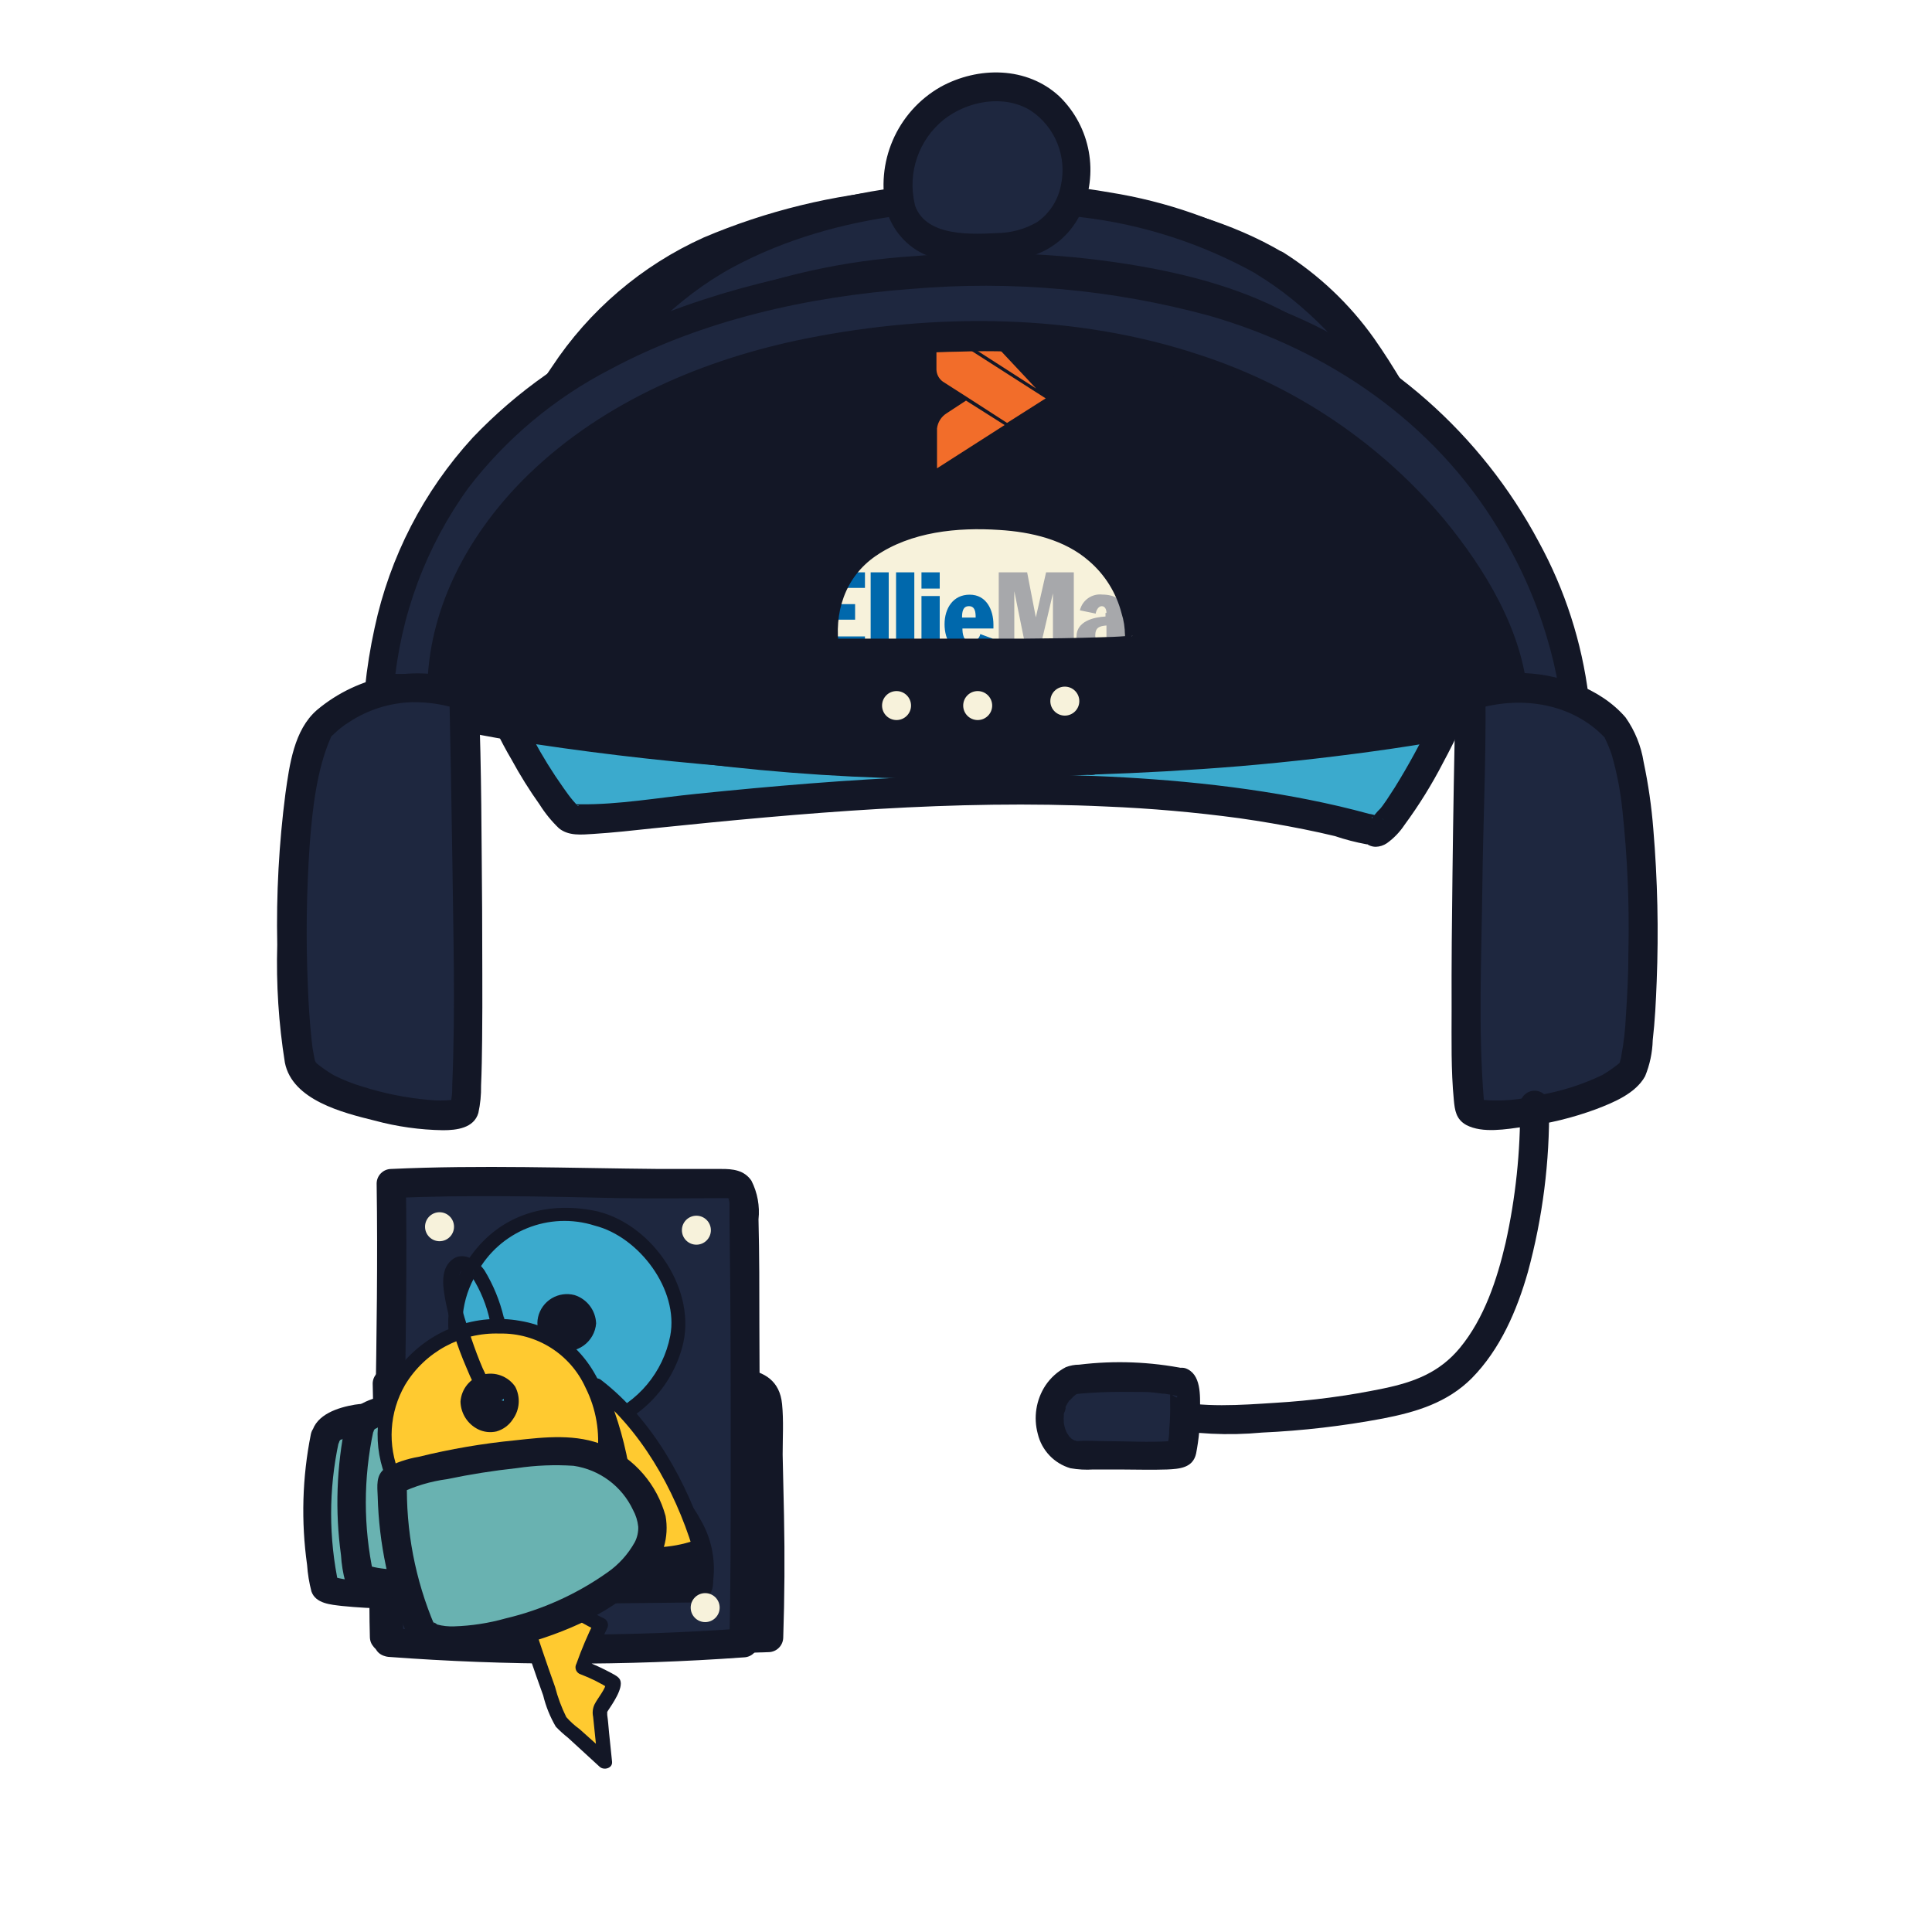
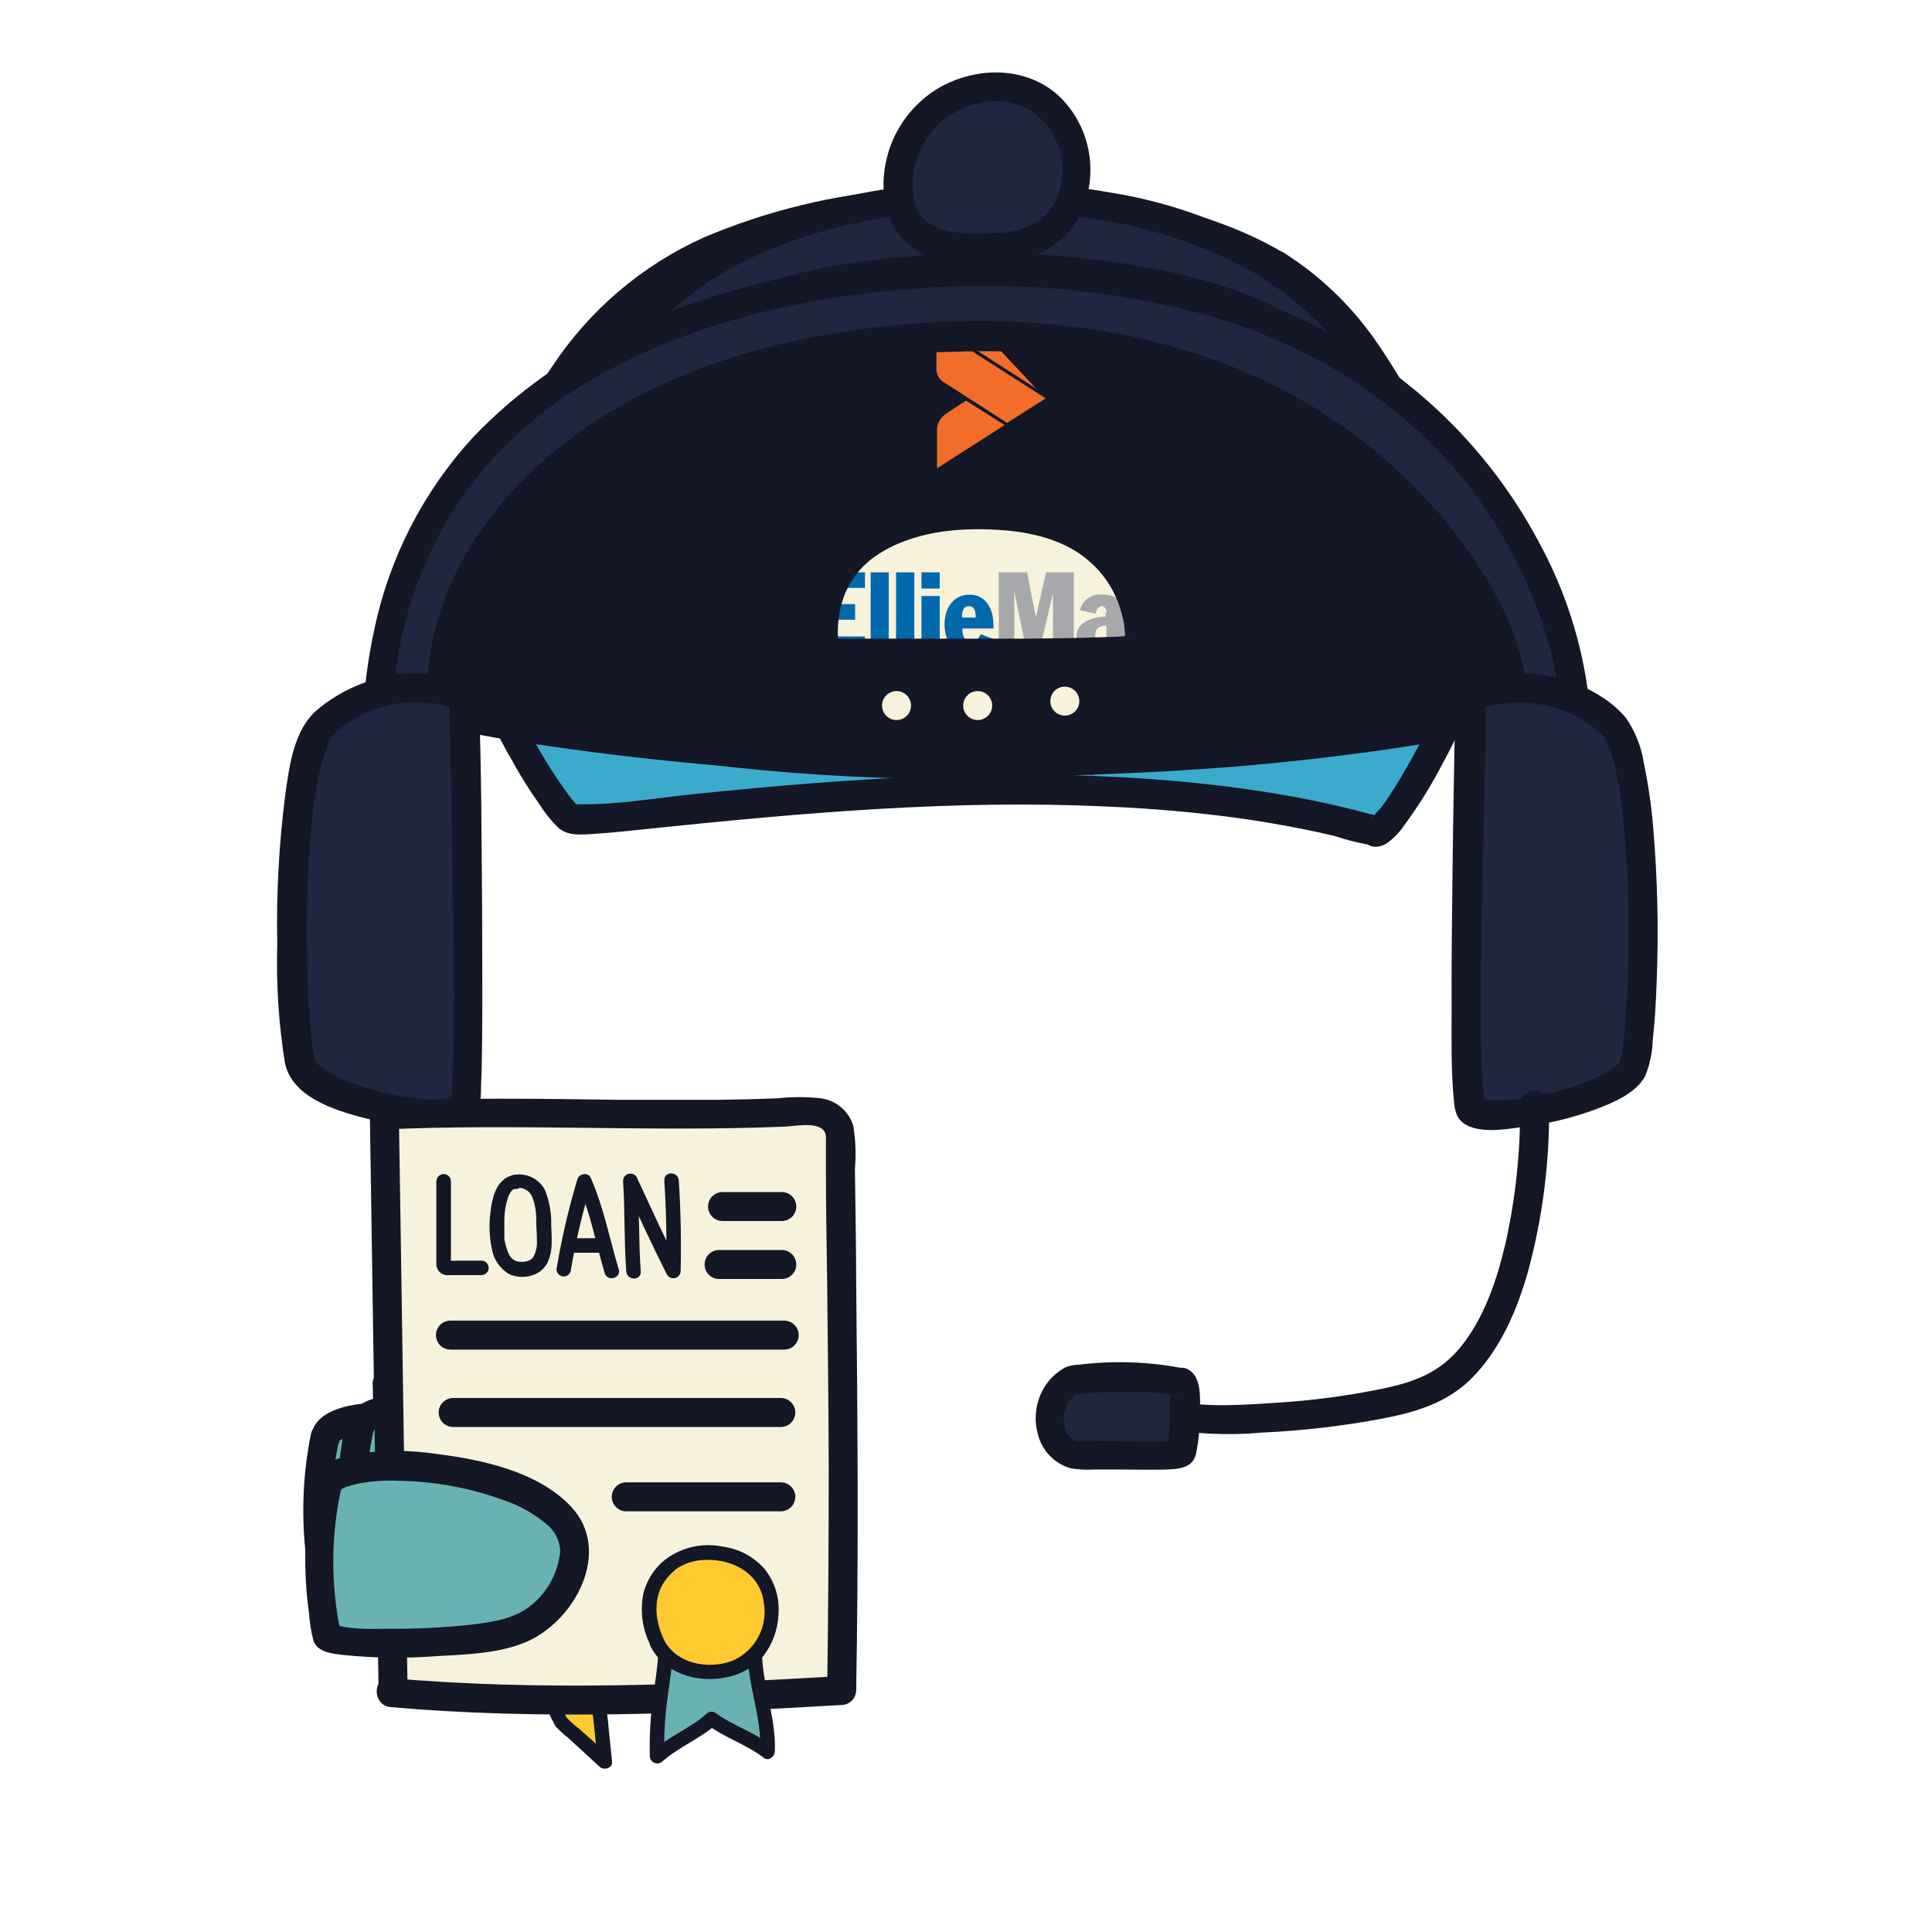
<svg viewBox="0 0 200 200">
  <g id="head">
    <g id="hat-paypal">
      <path fill="#f7f2db" d="M132.09 27.46c-16-9.61-53.34-9.69-68.06 4.6-8.63 8.38-14.39 21.86-14.79 33.41 0 0 39.16 15.15 103.47-.23 0 0-4.6-28.17-20.62-37.78z" />
      <path fill="#131726" d="M132.85 26.16c-5.34-3.17-11.55-4.85-17.64-5.84a86.81 86.81 0 00-21.9-.73 65.37 65.37 0 00-20.47 5A37.07 37.07 0 0057.12 38a53.18 53.18 0 00-9.38 27.44 1.56 1.56 0 001.1 1.45 91.17 91.17 0 0017.29 4.25 195.52 195.52 0 0048.27 1.75 254.83 254.83 0 0038.71-6.24 1.53 1.53 0 001-1.84 74.2 74.2 0 00-2.57-10.3A65.57 65.57 0 00142.22 35a33.41 33.41 0 00-9.37-8.87c-1.65-1-3.16 1.59-1.51 2.59 6.24 3.8 10.44 10.18 13.51 16.65a81.58 81.58 0 015.7 16.78c.27 1.15.52 2.3.71 3.46l1.05-1.85a234.85 234.85 0 01-62.59 6.72 153.44 153.44 0 01-34.58-4.78 55.48 55.48 0 01-5.5-1.7l1.1 1.44A49.84 49.84 0 0158 42.19c3.62-6 8.31-11.1 14.65-14.24a57.22 57.22 0 0118.86-5.17 85.23 85.23 0 0120.81.13c6.53.85 13.3 2.45 19 5.84a1.5 1.5 0 001.53-2.59z" />
      <path fill="#3baacd" d="M49.48 65.57c36-9.3 71.07-8.92 102.47-.22 3.08.86-8.49 22.58-9.89 20.73-33-9.43-80.65 0-83.17-1.29-1.09-.55-8.13-10.59-9.41-19.22" />
      <path fill="#131726" d="M49.88 67a206.35 206.35 0 0166.29-6.31 182.51 182.51 0 0130.92 4.92 147.02 147.02 0 014.46 1.17c-.15.27-.33-.22-.19-.07s-.57-.5-.35-.33-.21-.3 0-.13 0-.14 0 .09v.74l-.16.73a36.69 36.69 0 01-2.61 6.63 70.39 70.39 0 01-3.86 7.09q-.41.65-.84 1.29c-.26.38-.61.88-.76 1s-.45.51-.68.77-.13.28 0 0c-.1.23-.17 0 0 0 .46 0 .84 0 1.15.28a3.3 3.3 0 00-1.52-.62c-1-.28-2.07-.54-3.11-.79q-3.11-.72-6.25-1.25c-4.3-.73-8.65-1.22-13-1.54-15.76-1.16-31.6-.1-47.29 1.51-4 .4-8.05 1.13-12.05 1.08h-.6c.41 0-.14 0 .3.08.28.06.18.19 0 0l-.41-.46c-.36-.42-.68-.88-1-1.33a47.44 47.44 0 01-5.58-10.41 30.86 30.86 0 01-1.65-6c-.3-1.9-3.19-1.09-2.89.8a39.07 39.07 0 004.76 12.7 45.89 45.89 0 002.91 4.66 12.85 12.85 0 002 2.45c1 .81 2.35.65 3.53.58 2.07-.13 4.13-.36 6.18-.58 15.59-1.61 31.23-3 46.92-2.26a148 148 0 0113.79 1.21q3.38.48 6.71 1.15c1.07.21 2.13.45 3.18.7a24 24 0 003.28.85c1 .07-.53-.35-.26-.23s.35.26.52.33a1.63 1.63 0 00.7.16 2.15 2.15 0 001.15-.37 7.27 7.27 0 001.82-1.89 47.86 47.86 0 004-6.45 67.27 67.27 0 003.63-7.91c.61-1.64 1.53-3.86 1-5.63-.44-1.48-1.88-1.64-3.19-2q-3.93-1.05-7.92-1.92-7.92-1.72-16-2.75a203.47 203.47 0 00-69 3.28c-2.91.63-5.8 1.32-8.69 2.06-1.86.48-1.07 3.38.8 2.9z" />
      <path fill="#253c7f" d="M109.8 38.47a2.5 2.5 0 00-.57-1.3 2.56 2.56 0 00-.72-.55l-.35-.2v-.5-.17a5.85 5.85 0 01.67.27 4 4 0 00-.86-3.61c-.93-1.06-2.62-1.52-4.79-1.52h-6.26a.88.88 0 00-.88.76l-2.62 16.58a.54.54 0 00.45.62h4l.11-.69h.69l-.35 2.22h3.06a.15.15 0 000-.08v-.15l.62-3.92v-.2a1.48 1.48 0 01.5-.89 1.53 1.53 0 011-.35h.5a8.07 8.07 0 002-.24 5 5 0 001.65-.74 4.47 4.47 0 001.35-1.33 6.69 6.69 0 00.77-2.13 5.33 5.33 0 00.03-1.88z" />
      <path fill="#159ad6" d="M108.85 36c0 .12 0 .25-.07.37-.83 4.26-3.66 5.72-7.28 5.72h-1.84a.9.9 0 00-.89.76l-.94 6-.27 1.69a.47.47 0 00.39.54h3.35a.78.78 0 00.77-.67v-.16l.62-3.91v-.21a.79.79 0 01.78-.67h.53c3.16 0 5.64-1.28 6.36-5a4.25 4.25 0 00-.65-3.77 3.33 3.33 0 00-.86-.69z" />
      <path fill="#252e64" d="M108 35.68a5.58 5.58 0 00-.81-.18 10.94 10.94 0 00-1.62-.12h-4.92a.79.79 0 00-.78.67l-1 6.63v.19a.91.91 0 01.89-.76h1.84c3.62 0 6.45-1.47 7.28-5.72 0-.12 0-.25.07-.37a4.15 4.15 0 00-.69-.28z" />
    </g>
    <g id="hand-paypal">
      <path fill="#3baacd" d="M39.82 169.49c-.24-7.76.53-18.52.29-26.28 12.45-.3 24 .25 36.41-.06a3.1 3.1 0 012.51.9c.71.79.45 2.8.46 3.22.15 8.55.42 13.91.12 22.25-11.68.36-28.15.48-39.79-.03z" />
      <path fill="#131726" d="M41.32 169.49c-.25-8.76.54-17.52.29-26.28l-1.5 1.5c9-.21 17.9 0 26.86 0h6.58a29.33 29.33 0 013.38-.05c.73.07 1 .26 1.09 1 .16 1.6 0 3.3 0 4.92 0 1.9.09 3.8.13 5.7.09 4.42.08 8.83-.07 13.25l1.5-1.5c-13.25.4-26.55.57-39.79 0-1.93-.09-1.93 2.91 0 3 13.24.6 26.54.43 39.79 0a1.54 1.54 0 001.5-1.5q.21-6.33.08-12.64-.06-3.16-.14-6.31c0-1.72.11-3.52-.06-5.23-.47-4.86-6.48-3.63-9.89-3.6-4.82 0-9.64 0-14.46-.08-5.51 0-11-.08-16.53.05a1.52 1.52 0 00-1.5 1.5c.25 8.76-.54 17.52-.29 26.28.08 1.92 3.08 1.93 3.03-.01z" />
      <path fill="#131726" d="M40.11 164c12.73 0 25.64-.4 38.37-.4v-4.68l-38.37.46z" />
      <path fill="#69b2b1" d="M33.71 148.75c1-4.44 26.87-1.76 25.58 7.28a9.66 9.66 0 01-6.6 7.88c-4 1.15-16.41 1.57-19 .48a40 40 0 01.02-15.64z" />
      <path fill="#131726" d="M35.15 149.15c.06-.21-.06 0-.07.07s.16-.18.2-.2c-.26.16-.06 0 .08 0a2.85 2.85 0 01.3-.16c.05 0-.16.05.1 0a7 7 0 01.89-.27 17.2 17.2 0 014.41-.35 33.06 33.06 0 0111.17 2.1 13.23 13.23 0 014.06 2.3 3.79 3.79 0 011.54 2.91 8.22 8.22 0 01-3 5.65c-1.72 1.41-4 1.72-6.1 2a74.08 74.08 0 01-8.55.44c-1.94 0-4.26.15-6.11-.57l1 1.05a35.23 35.23 0 010-14.85c.4-1.88-2.49-2.69-2.89-.8a40.31 40.31 0 00-.39 13.53 14.89 14.89 0 00.45 2.75c.44 1.26 2 1.36 3.17 1.5a54.11 54.11 0 009.61.11c3-.17 6.31-.26 9.11-1.41 5.12-2.1 9.12-9.42 4.78-14.06-3.42-3.65-9.27-4.88-14-5.48a28 28 0 00-8.18 0c-1.72.29-4 1-4.45 2.9s2.39 2.69 2.87.84z" />
      <path fill="#f7f2db" d="M62.87 154.86c5.83 0 13 .11 13.12 0s.54-3.41 0-3.63c-.39-.15-8.92-.11-13 0z" />
    </g>
    <g id="hand-commvault">
      <path fill="#1e273f" d="M40.25 170c-.22-14 .49-33.45.27-47.47 11.51-.55 22.7.14 34.66 0 1 0 1.76.25 1.85 2.51.06 1.58.28 30 0 45-10.79.7-26.03.96-36.78-.04z" />
      <path fill="#131726" d="M41.75 170c-.23-15.82.51-31.65.27-47.47l-1.5 1.5c7.88-.37 15.76-.17 23.64 0 3.72.06 7.55 0 11.2 0 .34 0 .11.13 0-.08a1.65 1.65 0 01.16.68v1.77c.12 8.78.13 17.56.12 26.34 0 5.78 0 11.56-.14 17.33l1.5-1.5a250.85 250.85 0 01-36.78-.05c-1.92-.17-1.91 2.83 0 3a250.85 250.85 0 0036.78.05 1.54 1.54 0 001.5-1.5c.2-11 .16-22 .11-32.94 0-3.63 0-7.27-.09-10.9a7.16 7.16 0 00-.73-4c-.74-1.1-1.93-1.23-3.14-1.22h-6.4c-9.25-.08-18.51-.43-27.76 0a1.52 1.52 0 00-1.5 1.5c.24 15.82-.5 31.65-.27 47.47.06 2.02 3.06 2.02 3.03.02z" />
      <path fill="#131726" d="M62.4 148.31c0 1.39 4.3 4.37 5.59 4.86a8.5 8.5 0 014.44 4 10.09 10.09 0 011.4 6.45c0 .57 0 2.24-2.4 2.27-2.18 0-18.52.31-20.29 0-4.44-.78-1.66-6.18-1.3-7.06.53-1.3 6.52-7.5 6.36-10.18" />
      <path fill="#3baacd" d="M61.78 126.15c3.32.79 8.47 5.17 8.47 11 0 3.4-3.75 12.46-14.94 10.61-5.77-1-9-7.33-8-13.1-.03.04 2.85-11.25 14.47-8.51z" />
      <path fill="#131726" d="M61.58 126.88c4.58 1.16 8.72 6.64 7.8 11.42a11.18 11.18 0 01-6.92 8.27 12.9 12.9 0 01-8.41.13 9.54 9.54 0 01-5.58-6.16 10.11 10.11 0 01.88-8.72 10.32 10.32 0 0112.23-4.94c.94.21 1.34-1.24.4-1.45-5.15-1.17-10.11.21-13.24 4.58a11.56 11.56 0 00-2 9.76 11.81 11.81 0 005 7.49 13.29 13.29 0 009.33 1.25 12.63 12.63 0 009.54-9c1.64-5.81-2.94-12.62-8.65-14.08a.75.75 0 00-.38 1.45z" />
      <path fill="#131726" d="M59.49 134.07a3.2 3.2 0 012.22 2.93 3.13 3.13 0 01-3.91 2.78 2.9 2.9 0 01-2.1-3.43 3.07 3.07 0 013.79-2.28z" />
      <path fill="#ffca30" d="M64.85 160.62a35.8 35.8 0 00-3.14-17.28c4.4 3.36 8.71 10 10.72 16.7a14.47 14.47 0 01-7.58.58z" />
      <path fill="#131726" d="M65.6 160.62A37.12 37.12 0 0062.36 143l-1.18.91c5.13 4 8.65 10.25 10.53 16.37l.52-.93a13.31 13.31 0 01-7.18.59c-.94-.17-1.35 1.28-.4 1.45a14.85 14.85 0 008-.59.75.75 0 00.52-.92c-2-6.35-5.59-12.9-10.91-17a.75.75 0 00-1.17.9 35.74 35.74 0 013 16.91c-.09.9 1.45.89 1.51-.07z" />
      <path fill="#f7f2db" d="M45.5 128.49a1.5 1.5 0 000-3 1.5 1.5 0 000 3zM72.09 128.85a1.5 1.5 0 000-3 1.5 1.5 0 000 3zM73 167.92a1.5 1.5 0 000-3 1.5 1.5 0 000 3zM44.25 168.1a1.5 1.5 0 000-3 1.5 1.5 0 000 3z" />
      <path fill="#69b2b1" d="M37.28 147.59c1-4.45 26.88-1.76 25.59 7.28a9.66 9.66 0 01-6.6 7.87c-4 1.15-16.41 1.57-19 .49a39.86 39.86 0 01.01-15.64z" />
      <path fill="#131726" d="M38.73 148c.06-.21-.06 0-.07.07s.16-.17.2-.2c-.26.16-.06.05.08 0l.3-.17h.1a7 7 0 01.89-.26 17.16 17.16 0 014.41-.36 33.31 33.31 0 0111.17 2.1 13.23 13.23 0 014.06 2.3 3.8 3.8 0 011.54 2.91 8.22 8.22 0 01-3 5.66c-1.71 1.41-4 1.72-6.09 2a78.84 78.84 0 01-8.55.44c-2 0-4.26.14-6.11-.58l1 1.05a35.23 35.23 0 010-14.85c.4-1.88-2.49-2.68-2.89-.79a40.24 40.24 0 00-.47 13.67 13.48 13.48 0 00.45 2.76c.44 1.25 2 1.35 3.17 1.49a54.11 54.11 0 009.61.11c3-.17 6.31-.26 9.11-1.4 5.12-2.11 9.12-9.42 4.78-14.06-3.42-3.66-9.27-4.88-14-5.48a28.38 28.38 0 00-8.18 0c-1.72.29-4 1-4.45 2.91s2.46 2.54 2.94.68z" />
    </g>
    <g id="hat-commvault">
      <path fill="#1e273f" d="M130.82 27.06c-16-9.61-48.34-9.69-63.06 4.6A57.69 57.69 0 0051 61.07s38.15 15.15 102.47-.23c-.03 0-6.63-24.17-22.65-33.78z" />
      <path fill="#131726" d="M131.58 25.76a49.7 49.7 0 00-16.7-5.84A72.75 72.75 0 0095 19.19a57.33 57.33 0 00-18.72 4.94C70 27.07 65.1 31.68 60.86 37a59.49 59.49 0 00-11.34 23.68 1.56 1.56 0 001 1.84 86 86 0 0016.95 4.25 190.7 190.7 0 0047.73 1.75 255.47 255.47 0 0038.58-6.24 1.51 1.51 0 001-1.84 68.62 68.62 0 00-3.34-9.12A68.34 68.34 0 00141.06 34a39.8 39.8 0 00-9.48-8.21 1.5 1.5 0 00-1.51 2.59c10.53 6.4 17 18.49 21 29.83.34 1 .69 2 1 3.06l1-1.85c-20.36 4.85-41.31 7.47-62.26 6.72a147.62 147.62 0 01-34-4.78 53.11 53.11 0 01-5.37-1.7l1.05 1.84a56.48 56.48 0 019-20.26c3.8-5.41 8.51-10.39 14.33-13.55 10.79-5.81 24.18-6.91 36.18-5.2a48.81 48.81 0 0118.06 5.86 1.5 1.5 0 001.52-2.59z" />
      <path fill="#ee4d6b" d="M101.42 31.36L93.25 37l.75 9.51 9 4.26 8.18-5.64-.77-9.51zm8.19 13l-6.76 4.66-7.42-3.52-.63-7.81 6.76-4.66 7.44 3.56z" />
      <path fill="#ee4d6b" d="M102.19 47.13a.1.1 0 01-.14.09l-5.21-2.48a.29.29 0 01-.17-.24l-.45-5.57a.1.1 0 01.14-.09l5.22 2.48a.29.29 0 01.17.23zM106.9 37.23l-4.56 3.14a.4.4 0 01-.37 0L97 38a.09.09 0 010-.16l4.55-3.15a.42.42 0 01.38 0l5 2.38a.11.11 0 01-.03.16zM107.46 44.27l-4.13 2.85a.1.1 0 01-.15-.07l-.4-5a.1.1 0 01.14-.09l4.53 2.15a.09.09 0 01.01.16z" />
      <path fill="#1e273f" d="M52 53.6c35.71 5.59 63.5 6.54 101.12.29a2.11 2.11 0 012.17 1c3.19 5.2 4.74 13.66 5 16.77a1.52 1.52 0 01-1.18 1.61C111.49 83.8 58 76.75 46.76 73.9a3.2 3.2 0 01-2.44-2.06c-.6-1.16.12-11.91 4.79-17A3.36 3.36 0 0152 53.6z" />
      <path fill="#131726" d="M51.6 55c19.43 3 39 5 58.72 4.59a284.33 284.33 0 0029.87-2.32c2.67-.35 5.32-.72 8-1.12l4.13-.65c.49-.08 1.15-.32 1.59 0s.6.92.79 1.28a40.52 40.52 0 013.6 11.37c.13.7.84 3 .41 3.62-.16.23-1.43.31-1.74.38l-1.75.36c-1.31.27-2.63.52-3.95.77q-7.47 1.36-15 2.23a292.75 292.75 0 01-29.15 1.81 327 327 0 01-47-2.63 119.86 119.86 0 01-12.38-2.12 3.05 3.05 0 01-1.41-.52 2.91 2.91 0 01-.63-1c.19.43.07 0 .06.06s0-.79 0-1.09c0-.66 0-1.32.11-2a26.43 26.43 0 012.61-9.51c.59-1.3 1.72-3.51 3.52-3.41s1.91-2.85 0-3c-4.18-.34-6.5 5-7.62 8.24a30.69 30.69 0 00-1.74 9.9 5.11 5.11 0 00.8 3.09 5.47 5.47 0 003.64 2.19c1.88.44 3.78.78 5.68 1.1a298.9 298.9 0 0045.11 3.7c10.15.14 20.3-.17 30.41-1q7.93-.67 15.83-1.82c2.65-.39 5.3-.83 7.93-1.31 1.32-.24 2.64-.5 4-.76a20.28 20.28 0 004-.92c1.92-.86 1.86-2.75 1.62-4.51a54.12 54.12 0 00-1-5.35 46.89 46.89 0 00-1.93-6.24c-.69-1.76-1.53-4.44-3.24-5.47a4.37 4.37 0 00-3.19-.39c-1.54.24-3.08.5-4.62.73q-4.4.68-8.81 1.22c-5.38.67-10.77 1.21-16.18 1.58a297.82 297.82 0 01-61.94-2.68c-2.76-.38-5.52-.8-8.28-1.23-1.96-.31-2.77 2.58-.87 2.83z" />
      <path fill="#131726" d="M57.38 74.71c0-6.35 1.29-12.56 2-18.85a1.5 1.5 0 00-1.5-1.5 1.53 1.53 0 00-1.5 1.5c-.71 6.29-2 12.5-2 18.85a1.5 1.5 0 003 0zM74.31 76.53c0-6.58 1-13.1 1-19.68a1.5 1.5 0 00-3 0c0 6.58-1 13.1-1 19.68a1.5 1.5 0 003 0zM92 77.93c-.27-6.38 1-12.79 2.16-19 .36-1.89-2.53-2.69-2.89-.8C90 64.59 88.68 71.3 89 77.93c.08 1.92 3.08 1.94 3 0zM114.49 78.72V58.5a1.5 1.5 0 00-3 0v20.22a1.5 1.5 0 003 0zM136 77.09c0-6.76-1-13.48-1-20.24a1.5 1.5 0 00-3 0c0 6.76 1 13.48 1 20.24a1.5 1.5 0 003 0zM152 74.09c-.72-6.45-2.33-12.77-3-19.24a1.55 1.55 0 00-1.5-1.5 1.5 1.5 0 00-1.5 1.5c.67 6.47 2.28 12.79 3 19.24a1.54 1.54 0 001.5 1.5 1.51 1.51 0 001.5-1.5z" />
      <path fill="#1e273f" d="M93 20.16a5.7 5.7 0 003.15 4.7 11.42 11.42 0 005.13.8c2.86 0 6-.13 8.14-2.46a8.63 8.63 0 002-6.57 8.84 8.84 0 00-4-6.55 8.75 8.75 0 00-6.74-.85 10.15 10.15 0 00-6 4.12 10.33 10.33 0 00-1.45 8.1" />
      <path fill="#131726" d="M91.49 20.16a7.34 7.34 0 003 5.47c1.94 1.42 4.43 1.53 6.74 1.53a17 17 0 006-.81 8.43 8.43 0 004.65-4.27A10.61 10.61 0 00109.69 10c-3.36-3.14-8.43-3.15-12.33-1a11.7 11.7 0 00-5.57 12.91c.47 1.87 3.36 1.08 2.9-.8a8.68 8.68 0 013-8.72c2.46-1.95 6.24-2.65 9-.95a7.41 7.41 0 013.11 7.86 6 6 0 01-2.45 3.7 8.5 8.5 0 01-4.18 1.13c-3.15.17-8.33.34-8.68-4-.16-1.91-3.16-1.93-3 0z" />
    </g>
    <g id="hat-elliemae">
      <path fill="#f7f2db" d="M102.94 50.77c5.23-.33 23.08-.16 35.85-4.88 4.62 3 9.46 7.82 10.17 11.7 0 0 9.44 9 7.75 13.8-.54 1.53-43.36 5.79-67.14 5a217.2 217.2 0 01-39.23-4.62c-3.49-.74 4.13-11.53 4.13-11.53s4.6-10.45 8.78-12.72c0-.05 23.28 4.29 39.69 3.25z" />
      <path fill="#131726" d="M102.94 52.27c12.2-.75 24.61-.68 36.25-4.93l-1.19-.15a27 27 0 018.3 8 9.21 9.21 0 011 2 3.94 3.94 0 00.64 1.54c.34.41.76.76 1.12 1.15a36.77 36.77 0 014.37 5.42 14.44 14.44 0 011.66 3.22 5.75 5.75 0 01.31 1.35v.61c0 .39-.16.45.21 0 .13-.18.12-.16.35-.21a3.71 3.71 0 00-.47.16 14.47 14.47 0 01-1.45.33c-1.57.32-3.16.55-4.75.77-5.06.68-10.15 1.18-15.24 1.63C121.21 74.2 108.29 75 95.39 75c-7.39 0-14.8-.43-22.16-1.16q-6.44-.65-12.83-1.69-3.39-.57-6.77-1.23l-1.92-.39c-.23 0-.88-.32-1.1-.24.16-.06.3.22.29.22.15.13 0-.08 0 .06a7.84 7.84 0 01.59-2.28A25.22 25.22 0 0153 65.4c.83-1.47 1.81-2.84 2.69-4.28.59-1 1-2.06 1.52-3.07a38.69 38.69 0 014.32-7A9.59 9.59 0 0164 48.77l-1.16.15a213.3 213.3 0 0028.38 3.35 106.38 106.38 0 0011.71 0c1.92-.12 1.93-3.12 0-3-10.31.63-20.75-.46-31-1.91-2.67-.38-5.34-.82-8-1.27-1.31-.23-2.21.47-3.16 1.33A23.08 23.08 0 0057 52.28c-1.47 2.31-2.48 4.85-3.86 7.2a77.94 77.94 0 00-4.06 6.9 9.3 9.3 0 00-1.14 4.27c.15 2.26 2.08 2.54 3.94 2.92q9.63 2 19.42 3c20.46 2.21 41.05 1.33 61.51-.42 7.08-.6 14.24-1.19 21.25-2.45 1.38-.25 3.52-.41 4.1-1.93 1.29-3.4-1.63-7.52-3.56-10.06a50.42 50.42 0 00-3.36-3.95c-.33-.35-.66-.71-1-1a1.7 1.7 0 00-.19-.19c.4-.21.3.9.24.08a3.82 3.82 0 00-.3-.86 19.33 19.33 0 00-4.7-6.59 34.29 34.29 0 00-3.42-3c-1.15-.88-2.3-2.11-3.81-1.66-2.7.8-5.33 1.66-8.09 2.23s-5.59 1-8.4 1.32c-4.75.54-9.52.8-14.29 1-1.44.06-2.89.09-4.33.18-1.95.12-1.95 3.12-.01 3z" />
      <path fill="#0068ac" d="M84.31 59.25h5.23v1.61h-3.13v1.68h2.11v1.61h-2.11v1.73h3.13v1.69h-5.23zM90.13 59.25H92v8.32h-1.87zM92.76 59.25h1.89v8.32h-1.89zM95.39 59.25h1.89v1.68h-1.89zm0 2.45h1.89v5.87h-1.89zM99.63 65.06c0 .51.1 1.39.85 1.39a1 1 0 001-.81l1.27.47a2.42 2.42 0 01-2.34 1.6c-1.81 0-2.63-1.46-2.63-3.09s.87-3.06 2.6-3.06 2.46 1.57 2.46 3.1v.4zm1.37-1.13c0-.55-.05-1.18-.7-1.18s-.71.64-.71 1.18z" />
      <path fill="#a7a8ab" d="M103.33 59.25h3l.9 4.66 1.06-4.66h2.87v8.32H109v-6.15l-1.44 6.14h-1.27L105 61.2v6.36h-1.61v-8.31zM114.54 63.45c0-.36-.15-.7-.49-.7s-.59.45-.62.77l-1.64-.34a2.14 2.14 0 012.33-1.63c1.14 0 2.32.49 2.32 1.79v3.27c0 .67.1.87.17.94h-2a4.78 4.78 0 01-.06-.53 1.86 1.86 0 01-1.43.67 1.61 1.61 0 01-1.68-1.8c0-1.58 1.77-2 3-2.07v-.37zm0 1.3c-.73.06-1.16.2-1.16 1.06 0 .41.21.63.55.63a.89.89 0 00.61-.37z" />
      <path fill="#a7a8ab" d="M118.19 65.06c0 .51.11 1.39.85 1.39a1 1 0 001-.81l1.28.47a2.44 2.44 0 01-2.35 1.6c-1.81 0-2.63-1.46-2.63-3.09s.87-3.06 2.61-3.06 2.45 1.57 2.45 3.1v.4zm1.41-1.13c0-.55-.06-1.18-.71-1.18s-.7.64-.7 1.18z" />
      <path fill="#a7a8ab" d="M121.47 61.6a.56.56 0 11-.56.56.57.57 0 01.56-.56zm0 1a.41.41 0 000-.82.41.41 0 000 .82zm-.08-.14h-.11v-.54h.21c.13 0 .2 0 .2.16s-.06.15-.12.15l.13.23h-.12l-.12-.22h-.06v.22zm0-.32h.1s.07 0 .07-.06 0-.06-.07-.06h-.1z" />
    </g>
    <g id="hand-elliemae">
      <path fill="#ffca30" d="M57.17 157.7c7.62-3.64 6.14-11.83 3-16.43-4.56-6.63-18.85-5.27-20.32 6.34-.34 2.71 1.24 12.22 11.8 12.22 3.13 8.58 3.63 11.18 6.43 18.4l4.56 4.13-.58-5.36a19.26 19.26 0 001.41-2.84 16.43 16.43 0 00-3.19-1.57 29.67 29.67 0 011.88-4.43 40.31 40.31 0 01-3.95-2.16c1.75-2.91 1.95-3.73 1-5-.56-.81-3.43-2.63-2.04-3.3zm-4.62-11.11c-1.31 1.86-3.67.81-4-1.11a2.31 2.31 0 012.94-2.42c1.6.36 2 2.17 1.06 3.53z" />
      <path fill="#131726" d="M57.55 158.35a10.3 10.3 0 005.43-5.9 12.16 12.16 0 00-.17-7.38c-1.37-4.35-4.38-7.58-9-8.34a12.94 12.94 0 00-12 4.24 11.9 11.9 0 00-2.19 11.09c1.68 5.47 6.38 8.46 12 8.52l-.72-.58c1.87 5.14 3.46 10.37 5.33 15.51a12 12 0 001.31 3.24 12.67 12.67 0 001.27 1.15l3.27 3c.43.39 1.35.16 1.28-.53l-.31-3c-.06-.61-.1-1.24-.19-1.84v-.43c0 .21-.2.44.07 0 .43-.66 1.63-2.34 1.27-3.18-.15-.35-.59-.54-.9-.72a24.06 24.06 0 00-2.78-1.28l.44 1.1a40.32 40.32 0 011.88-4.43.77.77 0 00-.44-1.11 34.16 34.16 0 01-3.77-2.14l.27 1c.82-1.37 2.11-3.17 1.51-4.86a4.09 4.09 0 00-1-1.49c-.22-.2-1.71-1.67-1.77-1.63a.75.75 0 00-.76-1.3c-1.74 1 .06 2.74 1 3.58.51.47 1.21 1 1.23 1.73 0 1.09-.94 2.34-1.46 3.22a.74.74 0 00.27 1A36.08 36.08 0 0062 168.9l-.45-1.1a40 40 0 00-1.88 4.43.76.76 0 00.45 1.1 16.66 16.66 0 013 1.5l-.38-.65c0 .61-.89 1.63-1.2 2.27a2 2 0 00-.14 1.27l.48 4.64 1.28-.53L60 179a8.21 8.21 0 01-1.38-1.25 16.24 16.24 0 01-1.16-3.12c-1.8-5-3.34-10.05-5.15-15a.78.78 0 00-.73-.55c-4.53-.05-8.5-2.15-10.22-6.47a10.38 10.38 0 01.57-9.24 11 11 0 019.8-5.32 9.53 9.53 0 018.88 5.59 12.26 12.26 0 011.21 7.09 8.65 8.65 0 01-5.07 6.32c-.83.43-.07 1.73.8 1.3z" />
      <path fill="#131726" d="M51.9 146.21c-.09.12.07-.08 0 0l-.11.13-.14.13-.06.05c-.08.08 0 0 0 0l-.25.15c-.05.02-.12 0-.13.07s.15-.06.05 0h-.08c-.08 0-.2 0-.26.06h-.29c-.13 0 .16 0 0 0l-.28-.08h-.14.07-.06a2 2 0 01-.25-.14s-.14-.12-.06 0l-.06-.06a2.18 2.18 0 01-.22-.21s0-.07 0 0v-.06a2.75 2.75 0 01-.17-.29v-.07s0 .06 0 0a.25.25 0 000-.07 3.37 3.37 0 01-.1-.34v-.08-.09a.85.85 0 010-.16V145s0 .16 0 0l.09-.32v.06-.06a.8.8 0 01.08-.16l.1-.15.24-.24c.11-.09-.1.07 0 0L50 144l.14-.08h.07c.1-.05 0 0 0 0l.31-.11h.27s-.15 0 0 0H51a.81.81 0 01.17 0s-.18 0 0 0h.11a1.49 1.49 0 01.3.09c.14 0-.11-.06 0 0l.15.08.14.1-.06-.05.21.22v-.06s0 .07.06.09l.08.14s.1.18 0 .07 0 0 0 .08a.94.94 0 010 .16v.52c0 .05 0 .09 0 0a3.38 3.38 0 01-.08.34l-.06.17v-.06.11a4.05 4.05 0 01-.21.35.75.75 0 001.29.75 3.21 3.21 0 00.23-3.37 3.11 3.11 0 00-5.66 1.56 3.29 3.29 0 001.8 2.85 2.86 2.86 0 001.93.23 3 3 0 001.7-1.27.75.75 0 00-.26-1 .77.77 0 00-.94.3z" />
      <path fill="#131726" d="M52.15 136.37a17 17 0 00-2-4.87c-.74-1.05-2.29-2.09-3.47-1s-.78 3-.53 4.33a34.21 34.21 0 002.11 6.69c.24.59.5 1.18.78 1.75a4.51 4.51 0 001 1.53 1.68 1.68 0 002.57-.57c.41-.87-.89-1.64-1.29-.76-.26.56-.56-.19-.69-.45-.23-.46-.46-.92-.67-1.39-.43-1-.8-2-1.14-3-.63-1.91-1.44-4-1.34-6.07a2.23 2.23 0 01.14-.77c.06-.15.16-.24.13-.23.44-.16.84.27 1.09.59a13.91 13.91 0 011.88 4.59c.28.92 1.73.52 1.45-.4z" />
      <path fill="#69b2b1" d="M43.51 168.69c1.79 4.18 26.73-3.27 23.78-11.91a9.64 9.64 0 00-8-6.51c-4.14-.39-16.41 1.51-18.75 3a40 40 0 002.97 15.42z" />
      <path fill="#131726" d="M42.22 169.45c.74 1.57 2.81 1.89 4.35 1.93a24.21 24.21 0 007-1c4.79-1.31 10.31-3.51 13.56-7.44a7 7 0 001.77-6 11.16 11.16 0 00-6.28-7.29c-2.92-1.26-6.21-.89-9.28-.55a70.18 70.18 0 00-10 1.71 11.14 11.14 0 00-3.46 1.19c-1 .67-.82 1.87-.78 2.93a40 40 0 003 14.16 1.55 1.55 0 001.84 1 1.51 1.51 0 001.06-1.8 36 36 0 01-2.87-15l-.75 1.3a16.08 16.08 0 014.91-1.47c2.38-.5 4.79-.88 7.21-1.14a27.56 27.56 0 015.88-.24 8.1 8.1 0 016.15 4.57 4.61 4.61 0 01.54 1.73 3.23 3.23 0 01-.35 1.59 9.35 9.35 0 01-2.87 3.17 30.34 30.34 0 01-10.52 4.74 22.17 22.17 0 01-5.3.82 5.85 5.85 0 01-1.77-.19s-.3-.27-.43-.2c.09-.05.2.32 0-.07-.83-1.71-3.43-.19-2.61 1.55z" />
    </g>
    <g id="hat-trinet">
      <path fill="#131726" d="M133.81 34.45c-16-9.61-55.35-9.69-70.07 4.6C55.12 47.43 48.35 60.91 48 72.46c0 0 43.16 15.15 107.47-.23-.05 0-5.65-28.17-21.66-37.78zm-16 32.74c-.56.66-32.37.47-32.37.47C84 58.89 90.26 54 99.55 53.42c19.18-1.1 18.72 13.22 18.24 13.77z" />
      <path fill="#131726" d="M134.56 33.15c-5.37-3.19-11.65-4.82-17.77-5.8a93 93 0 00-22.24-.83 69.57 69.57 0 00-21 4.67 37.2 37.2 0 00-8.32 4.62 41.89 41.89 0 00-8 8.41c-6 8.07-10.41 18.09-10.82 28.24a1.55 1.55 0 001.11 1.45 108.33 108.33 0 0018.65 4.25 214.77 214.77 0 0050.41 1.75 255.75 255.75 0 0039.2-6.24 1.53 1.53 0 001.05-1.84 80 80 0 00-2.83-10.3A69.7 69.7 0 00144.05 42a34.72 34.72 0 00-9.49-8.87c-1.65-1-3.16 1.59-1.51 2.59 6.29 3.83 10.61 10.19 13.86 16.65a87.25 87.25 0 016.24 16.78c.3 1.15.59 2.3.82 3.46l1.03-1.83a241.1 241.1 0 01-63.92 6.72 176.32 176.32 0 01-36.74-4.78c-2-.5-4-1-6-1.7l1.1 1.44c.35-8.61 3.86-17 8.58-24.12a44.22 44.22 0 017.87-9.22 31.4 31.4 0 017.28-4.51 61.8 61.8 0 0119.45-4.91A91.22 91.22 0 01114 30c6.54.85 13.37 2.39 19.09 5.79a1.5 1.5 0 001.47-2.64z" />
      <path fill="#131726" d="M116.73 66.13c.71-.62.62-.11.27-.28.16.08.37 0 0 0h-.49c-.86.07-1.73.1-2.59.12-2.6.09-5.19.12-7.78.14H85.43l1.44 1.1c-.57-3.74.57-7.43 3.76-9.64 3.67-2.53 8.49-3 12.82-2.71 3.26.2 6.77 1 9.3 3.23a10.61 10.61 0 013.35 5.39 7.28 7.28 0 01.35 2.28v.86s-.09-.34 0 0 .09-.19.08-.18c-1.15 1.55 1.45 3 2.59 1.51.8-1.08.29-3.42 0-4.56a13.6 13.6 0 00-3.77-6.9c-2.89-2.82-6.83-4.07-10.77-4.48-5-.52-10.67 0-15 2.71-4.73 2.94-6.44 8-5.62 13.34a1.5 1.5 0 001.45 1.1c9.49.06 19 .15 28.49-.16 1.39 0 3.82.26 4.94-.75 1.46-1.25-.67-3.4-2.11-2.12zM85.42 68.66c-.35 3.81-.15 5.61-.44 9.93" />
      <path fill="#131726" d="M83.92 68.66c-.3 3.3-.22 6.62-.44 9.93a1.5 1.5 0 001.5 1.5 1.53 1.53 0 001.5-1.5c.22-3.31.14-6.63.44-9.93a1.51 1.51 0 00-1.5-1.5 1.53 1.53 0 00-1.5 1.5zM117.79 68.19c.66 5.64.66 3.28 1.32 8.74" />
      <path fill="#131726" d="M116.29 68.19c.19 1.6.38 3.21.7 4.79.1.45.19.9.26 1.36l.16 1.08v.52c0 .33.09.66.13 1a1.54 1.54 0 001.5 1.5c.73 0 1.6-.67 1.5-1.5a59.89 59.89 0 00-.96-6.04c0-.17-.05-.34-.08-.51s0-.19 0-.29 0-.28 0 0c-.09-.62-.15-1.24-.23-1.86a1.54 1.54 0 00-1.5-1.5c-.73 0-1.59.67-1.5 1.5z" />
      <path fill="#f7f2db" d="M110.23 74.08a1.5 1.5 0 000-3 1.5 1.5 0 000 3zM101.21 74.54a1.5 1.5 0 000-3 1.5 1.5 0 000 3zM92.81 74.54a1.5 1.5 0 000-3 1.5 1.5 0 000 3z" />
      <path fill="#f26d2a" d="M100.49 35.87l6.77 4.35-6.77-7.22zm3.76 7.91l4-2.54L96.94 34v4.25a1.59 1.59 0 00.67 1.26l2.64 1.69zm-6.25-1a2.15 2.15 0 00-1 1.57v4.13l7-4.48-4-2.53z" />
    </g>
    <g id="extra-trinet">
      <path fill="#1e273f" d="M45.76 71.28c-.1-15.28 17.09-36.94 57.32-36.43 36.91.46 52.82 26.39 53.57 37.23h6.28s-4-43.92-61.05-43.9c0 0-58.22-2.22-62.56 43z" />
      <path fill="#131726" d="M47.26 71.28c0-6.6 3.21-13.06 7.63-18C61.43 46 70.5 41.43 79.88 39a83 83 0 0119.53-2.6 73.12 73.12 0 0119.78 2 54.09 54.09 0 0126 15c4.51 4.78 8.56 10.79 9.8 17.29a7.67 7.67 0 01.18 1.4 1.53 1.53 0 001.5 1.5h6.28a1.51 1.51 0 001.5-1.5 44.8 44.8 0 00-5.16-16 52.31 52.31 0 00-27.58-24.31c-11-4.34-23.2-5.54-35-5a86.79 86.79 0 00-31.59 7.16 50.49 50.49 0 00-16.19 11.37A42.21 42.21 0 0038.78 65a55 55 0 00-1 6.24 1.51 1.51 0 001.5 1.5l6.44.08a1.5 1.5 0 000-3l-6.44-.08 1.5 1.5a41.44 41.44 0 017.74-20.78 43.75 43.75 0 0114.62-12.21c9.57-5.14 20.59-7.56 31.2-8.34a88.43 88.43 0 0130.87 2.78c12.31 3.55 23.22 11 29.89 22.05a46.86 46.86 0 015 11.13 40.3 40.3 0 011.26 5.38c0 .17.05.33.07.49.05.31 0 0 0-.16a1.25 1.25 0 010 .19 1.78 1.78 0 000 .3l1.5-1.5h-6.28l1.5 1.5c-.5-6.75-4.43-13.17-8.63-18.28a55.49 55.49 0 00-25.17-17c-13-4.37-27.51-4.41-40.84-1.76C73 37.13 62.63 41.5 54.83 49c-5.49 5.29-9.68 12.27-10.46 20a19.57 19.57 0 00-.11 2.3 1.5 1.5 0 003-.02z" />
      <path fill="#1e273f" d="M48 72s.93 41.18 0 42.87-14.61-.66-16.75-4.18C29.93 108.52 29.12 81 33 75.37c0 0 5.56-6.37 15-3.37z" />
      <path fill="#131726" d="M46.52 72q.18 8.33.3 16.64c.1 7.85.33 15.74 0 23.58 0 .51 0 1-.09 1.51 0 .11-.08.65 0 .36s0 .15 0 .21c-.24.35.41-.49.42-.52s.15 0 0 0-.52.11-.25.07a11.47 11.47 0 01-2.62 0 31.73 31.73 0 01-6.74-1.36 17.59 17.59 0 01-3-1.19 14.08 14.08 0 01-1.76-1.22c-.06 0-.08-.15-.12-.22.24.37.08.25 0 .08s-.11-.42-.16-.64a14 14 0 01-.24-1.61 80.45 80.45 0 01-.39-5.58 130.49 130.49 0 01.2-14.8c.28-3.7.75-7.68 2.14-10.88.19-.43-.11.07 0-.1a4.68 4.68 0 01.39-.38 9 9 0 011.51-1.18 12.53 12.53 0 016.54-2.08 15.07 15.07 0 015 .78c1.85.58 2.64-2.32.8-2.9a16.21 16.21 0 00-15.64 2.93c-2.38 2.06-2.84 5.68-3.26 8.63a105.18 105.18 0 00-.85 15.67 65.41 65.41 0 00.79 12.2c.77 3.89 6 5.19 9.28 6a28.78 28.78 0 007.09 1c1.4 0 3.2-.21 3.66-1.79a12.24 12.24 0 00.28-2.83c.07-1.58.09-3.16.11-4.73.05-4.5 0-9 0-13.49-.07-7.22-.05-14.47-.35-21.69v-.38c-.08-1.98-3.08-1.98-3.04-.09z" />
      <path fill="#1e273f" d="M152.18 72s-.93 41.18 0 42.87 14.61-.66 16.75-4.18c1.34-2.21 2.15-29.71-1.75-35.36 0 .04-5.55-6.33-15-3.33z" />
      <path fill="#131726" d="M150.68 72q-.21 9.25-.32 18.52c-.06 4.66-.11 9.33-.09 14 0 3.11-.07 6.26.23 9.35.1 1.08.23 2 1.29 2.59 1.7.89 4.16.43 6 .18a33.56 33.56 0 007.44-1.82c1.78-.68 4.09-1.62 5.07-3.41a10.55 10.55 0 00.79-3.73c.23-2 .33-4 .41-6.08a127.83 127.83 0 00-.35-15.78 53.8 53.8 0 00-1-6.93 11 11 0 00-1.87-4.62c-2.63-3.07-7.22-4.63-11.14-4.6a18.82 18.82 0 00-5.31.89c-1.84.58-1.05 3.48.8 2.9 4.54-1.43 9.64-.77 13.08 2.48l.37.37c.12.13-.14-.34.06.11a14.7 14.7 0 01.72 1.76 32.47 32.47 0 011.09 5.69 113.36 113.36 0 01.62 14.74c0 2.19-.11 4.39-.26 6.59a28.77 28.77 0 01-.47 4.09c0 .2-.1.4-.14.6s-.14.37 0 .09 0 0-.08.09a13.37 13.37 0 01-1.76 1.22 24.45 24.45 0 01-6.64 2.09 17.17 17.17 0 01-5.75.48h-.19c-.26 0 0 0 0 0l.38.5a.93.93 0 01-.06-.34c.06.53 0 0 0-.23-.58-7.22-.24-14.58-.15-21.82.07-6.51.38-13 .33-19.56v-.35c-.06-1.95-3.06-1.95-3.1-.06z" />
      <path fill="#131726" d="M120.18 147.79a37 37 0 0010.46.51 89.53 89.53 0 0012.54-1.46c3.44-.67 6.64-1.63 9.18-4.17 2.95-3 4.67-7 5.81-11a62.83 62.83 0 002.19-17.26 1.5 1.5 0 00-3 0 63.19 63.19 0 01-1.5 14.25c-.89 3.81-2.21 7.81-4.73 10.87-2.12 2.56-4.74 3.54-7.9 4.2a77.46 77.46 0 01-11.23 1.49c-3.58.23-7.49.53-11-.32-1.87-.46-2.67 2.43-.79 2.89z" />
      <path fill="#1e273f" d="M122.24 143.23c.86.21.3 6.85 0 7.3s-7.32.17-10.37.22c-3.6.07-4.64-5.92-.87-7.83 0 0 6.9-.77 11.24.31z" />
      <path fill="#131726" d="M121.84 144.67a1.33 1.33 0 01-.74-.56c.12.2-.08-.16-.07-.19a2 2 0 00.1.39c.07.28 0-.19 0-.09v.89a25.12 25.12 0 01-.09 2.88q0 .64-.12 1.29v-.06a1.43 1.43 0 000 .23c0 .13 0 .27-.07.4s-.15.34 0 .06a1.8 1.8 0 01.53-.62s.43-.11.21-.1h-.15c-.28.07.13-.05.15 0a5.13 5.13 0 00-.52 0c-2.19.14-4.39 0-6.58 0-1 0-2-.09-3 0 .23 0 .17 0 0 0a1.71 1.71 0 00-.3-.09c.21 0 .17.09 0 0s-.19-.13-.29-.18.09.07.1.08a1 1 0 01-.11-.1l-.21-.21-.1-.12s.14.24.08.1-.14-.2-.19-.3l-.11-.2c.1.19-.06-.15-.08-.22l-.1-.36c-.03-.12-.08-.5-.06-.29s0-.17 0-.24a2.54 2.54 0 010-.39c0-.15.05-.41 0-.11 0-.13 0-.26.08-.39s.07-.25.11-.38a1 1 0 000-.16c.07-.2-.11.23 0 0a6.77 6.77 0 01.41-.7v.07l.16-.18c.09-.11.2-.2.3-.3l.14-.12c-.11.09-.12.08 0 0s.3-.18.46-.26l-.76.21c1.3-.15 2.61-.22 3.92-.25s2.38 0 3.57 0c.61 0 1.22.09 1.83.17h.21l.45.08c.29 0 .58.11.86.18a1.53 1.53 0 001.85-1 1.52 1.52 0 00-1-1.84 34.52 34.52 0 00-11-.42 3.8 3.8 0 00-1.38.26 5.76 5.76 0 00-2.11 1.9 6.18 6.18 0 00-.79 5 4.88 4.88 0 003.38 3.56 9.91 9.91 0 002.37.13h2.64c1.68 0 3.37.06 5 0 1.27-.06 2.67-.15 3-1.65a22 22 0 00.41-4.52c0-1.46.15-3.75-1.55-4.32a1.5 1.5 0 00-.8 2.89z" />
    </g>
+     <g id="hand-loan">
+       <path fill="#f7f2db" d="M40.69 174.93c-.3-19-.6-40.48-.9-59.51 15.87-.75 26.74.4 42.6-.34 1.44-.07 3.11 0 4 .94.75.81.58 2 .58 3 .2 20.94.54 35.53.16 56-14.89.87-31.85 1.54-46.69.22" />
+       <path fill="#131726" d="M42.19 174.93l-.7-46.6-.2-12.91-1.5 1.5c13.71-.63 27.42.27 41.13-.28 1.12 0 3.27-.52 4.22.25.44.36.36.92.36 1.43v3.17c0 3.56.07 7.13.12 10.69.07 6.55.15 13.1.17 19.64q0 11.6-.16 23.18l1.5-1.5c-15.53.91-31.17 1.58-46.69.22-1.93-.17-1.92 2.83 0 3 15.52 1.36 31.16.69 46.69-.22a1.54 1.54 0 001.5-1.5c.26-14.13.15-28.25 0-42.37 0-3.88-.09-7.75-.13-11.63a18 18 0 00-.17-4.47A4.08 4.08 0 0085 113.7a20.45 20.45 0 00-4.56 0q-3 .12-6.06.15H64.02c-8.08-.11-16.15-.24-24.23.13a1.52 1.52 0 00-1.5 1.5q.36 23.29.7 46.6l.2 12.91c0 1.93 3 1.94 3 0z" />
+       <path fill="#131726" d="M74.8 126.4h6.13a1.5 1.5 0 000-3H74.8a1.5 1.5 0 100 3zM74.44 132.4h6.49a1.5 1.5 0 000-3h-6.49a1.5 1.5 0 000 3zM46.63 139.71h34.55a1.5 1.5 0 000-3H46.63a1.5 1.5 0 000 3zM46.91 147.72h33.92a1.5 1.5 0 000-3H46.91a1.5 1.5 0 000 3zM64.83 156.45h16a1.5 1.5 0 000-3h-16a1.5 1.5 0 000 3z" />
+       <path fill="#69b2b1" d="M33.88 153.8c1-4.44 26.87-1.75 25.58 7.28a9.66 9.66 0 01-6.6 7.88c-4 1.15-16.41 1.57-19 .49a40 40 0 01.02-15.65z" />
+       <path fill="#131726" d="M35.32 154.2c.06-.21-.06 0-.07.07s.16-.17.2-.2c-.26.16-.06.05.08 0a2.85 2.85 0 01.3-.16h.1a9.13 9.13 0 01.89-.27 17.2 17.2 0 014.41-.35 33.06 33.06 0 0111.17 2.1 13.23 13.23 0 014.06 2.3 3.79 3.79 0 011.54 2.83 8.22 8.22 0 01-3 5.65c-1.72 1.42-4 1.73-6.1 2a74.08 74.08 0 01-8.55.44c-1.95 0-4.26.15-6.11-.57l1.05 1.05a35.23 35.23 0 010-14.85c.4-1.88-2.49-2.69-2.89-.8a40.31 40.31 0 00-.4 13.64 14.32 14.32 0 00.45 2.76c.44 1.25 2 1.35 3.17 1.49a54.11 54.11 0 009.61.11c3-.17 6.31-.26 9.11-1.41 5.12-2.1 9.12-9.42 4.78-14.06-3.42-3.65-9.27-4.88-14-5.47a28 28 0 00-8.18 0c-1.72.29-4 1-4.45 2.9s2.35 2.67 2.83.8z" />
+       <path fill="#69b2b1" d="M68.91 170.86c-.1 3-1.07 6.21-.89 11 1.4-1.25 4.25-2.62 5.64-3.87 1.82 1.35 4 1.92 5.8 3.38.2-4-1.37-6.42-1.33-10.48" />
+       <path fill="#131726" d="M68.16 170.86c-.06 1.62-.34 3.23-.55 4.84a36.89 36.89 0 00-.34 6.12.77.77 0 001.29.53c1.71-1.51 3.91-2.36 5.63-3.87l-.91.11c1.82 1.33 4 2 5.8 3.39.48.37 1.11-.15 1.13-.65.15-3.58-1.34-6.92-1.33-10.48a.75.75 0 00-1.5 0c0 3.56 1.48 6.91 1.33 10.48l1.13-.65c-1.79-1.38-4-2.06-5.81-3.38a.74.74 0 00-.9.12c-1.72 1.51-3.92 2.36-5.64 3.87l1.28.53a36.89 36.89 0 01.34-6.12c.21-1.61.49-3.22.55-4.84 0-1-1.46-1-1.5 0z" />
+       <path fill="#ffca30" d="M68 170c1.73 3.58 7.21 4 10 1.37 1.88-1.74 2.79-6.19.29-8.77a7.44 7.44 0 00-8.36-1.09S65.2 164.24 68 170z" />
+       <path fill="#131726" d="M67.34 170.41c1.42 2.85 4.87 3.85 7.82 3.23a6.65 6.65 0 003.84-2.18 7.6 7.6 0 001.59-4.33 6.72 6.72 0 00-1.44-4.71 7 7 0 00-4.42-2.33 7.34 7.34 0 00-6.22 1.65 6.7 6.7 0 00-1.89 3.14 8.17 8.17 0 00.77 5.53c.41.87 1.71.11 1.3-.76-1-2.14-1.1-4.63.46-6.41a6.64 6.64 0 01.76-.74c.19-.17 0 0 .16-.13l.2-.13a5.62 5.62 0 012.74-.76c2.85-.11 5.7 1.41 6.06 4.45a5.5 5.5 0 01-3.27 6c-2.53.93-5.83.33-7.11-2.26-.48-.88-1.78-.12-1.35.74zM45.17 122.23v8.65a1.15 1.15 0 001.3 1.12h3.37a.75.75 0 000-1.5h-2.53a5.51 5.51 0 01-.9 0l.27.27c0 .12 0 .11 0 0v-8.48a.75.75 0 00-1.5 0zM53.33 123a1.54 1.54 0 011.74.84 6.42 6.42 0 01.44 2.57c0 .65.08 1.3.07 2a3.08 3.08 0 01-.39 1.75 1.15 1.15 0 01-.48.35 2.06 2.06 0 01-1.18.06c-.75-.18-1-1-1.18-1.68-.06-.2-.1-.41-.14-.61 0 .16 0 .1 0 0v-.45-1.64a7.52 7.52 0 01.37-2.2 1.8 1.8 0 01.16-.38 2.08 2.08 0 01.2-.31 1.85 1.85 0 01.14-.14c.07-.06.07-.06 0 0l.11-.06s.21-.09.05 0c0 0 .3-.06.13 0a.78.78 0 00.75-.75.75.75 0 00-.75-.75c-1.93.24-2.43 2.29-2.6 3.92a11 11 0 00.13 3.66 3.76 3.76 0 001.78 2.7 3.32 3.32 0 003.16-.21c1.52-1.08 1.29-3.19 1.22-4.83a9 9 0 00-.63-3.61 3 3 0 00-3.06-1.63c-.99-.02-1 1.48-.04 1.4zM59.11 131.39a72.06 72.06 0 012.11-8.91l-1.38.18c1.3 2.91 1.85 6.1 2.76 9.14.28.92 1.73.52 1.45-.4-.95-3.17-1.56-6.46-2.91-9.49-.27-.61-1.22-.4-1.37.18a74.19 74.19 0 00-2.16 9.3.75.75 0 001.5 0zM66.33 131.6c-.23-3.13-.13-6.26-.33-9.38l-1.4.38c1.46 3.13 2.89 6.29 4.46 9.37a.76.76 0 001.4-.37q.11-4.69-.19-9.38c-.06-1-1.56-1-1.5 0q.3 4.68.19 9.38l1.4-.38c-1.57-3.09-3-6.24-4.46-9.38a.76.76 0 00-1.4.38c.2 3.12.1 6.25.33 9.38.07 1 1.57 1 1.5 0z" />
+       <path fill="#131726" d="M59 129.68h3.17a.75.75 0 00.75-.75.76.76 0 00-.75-.75H59a.75.75 0 100 1.5z" />
+     </g>
  </g>
</svg>
